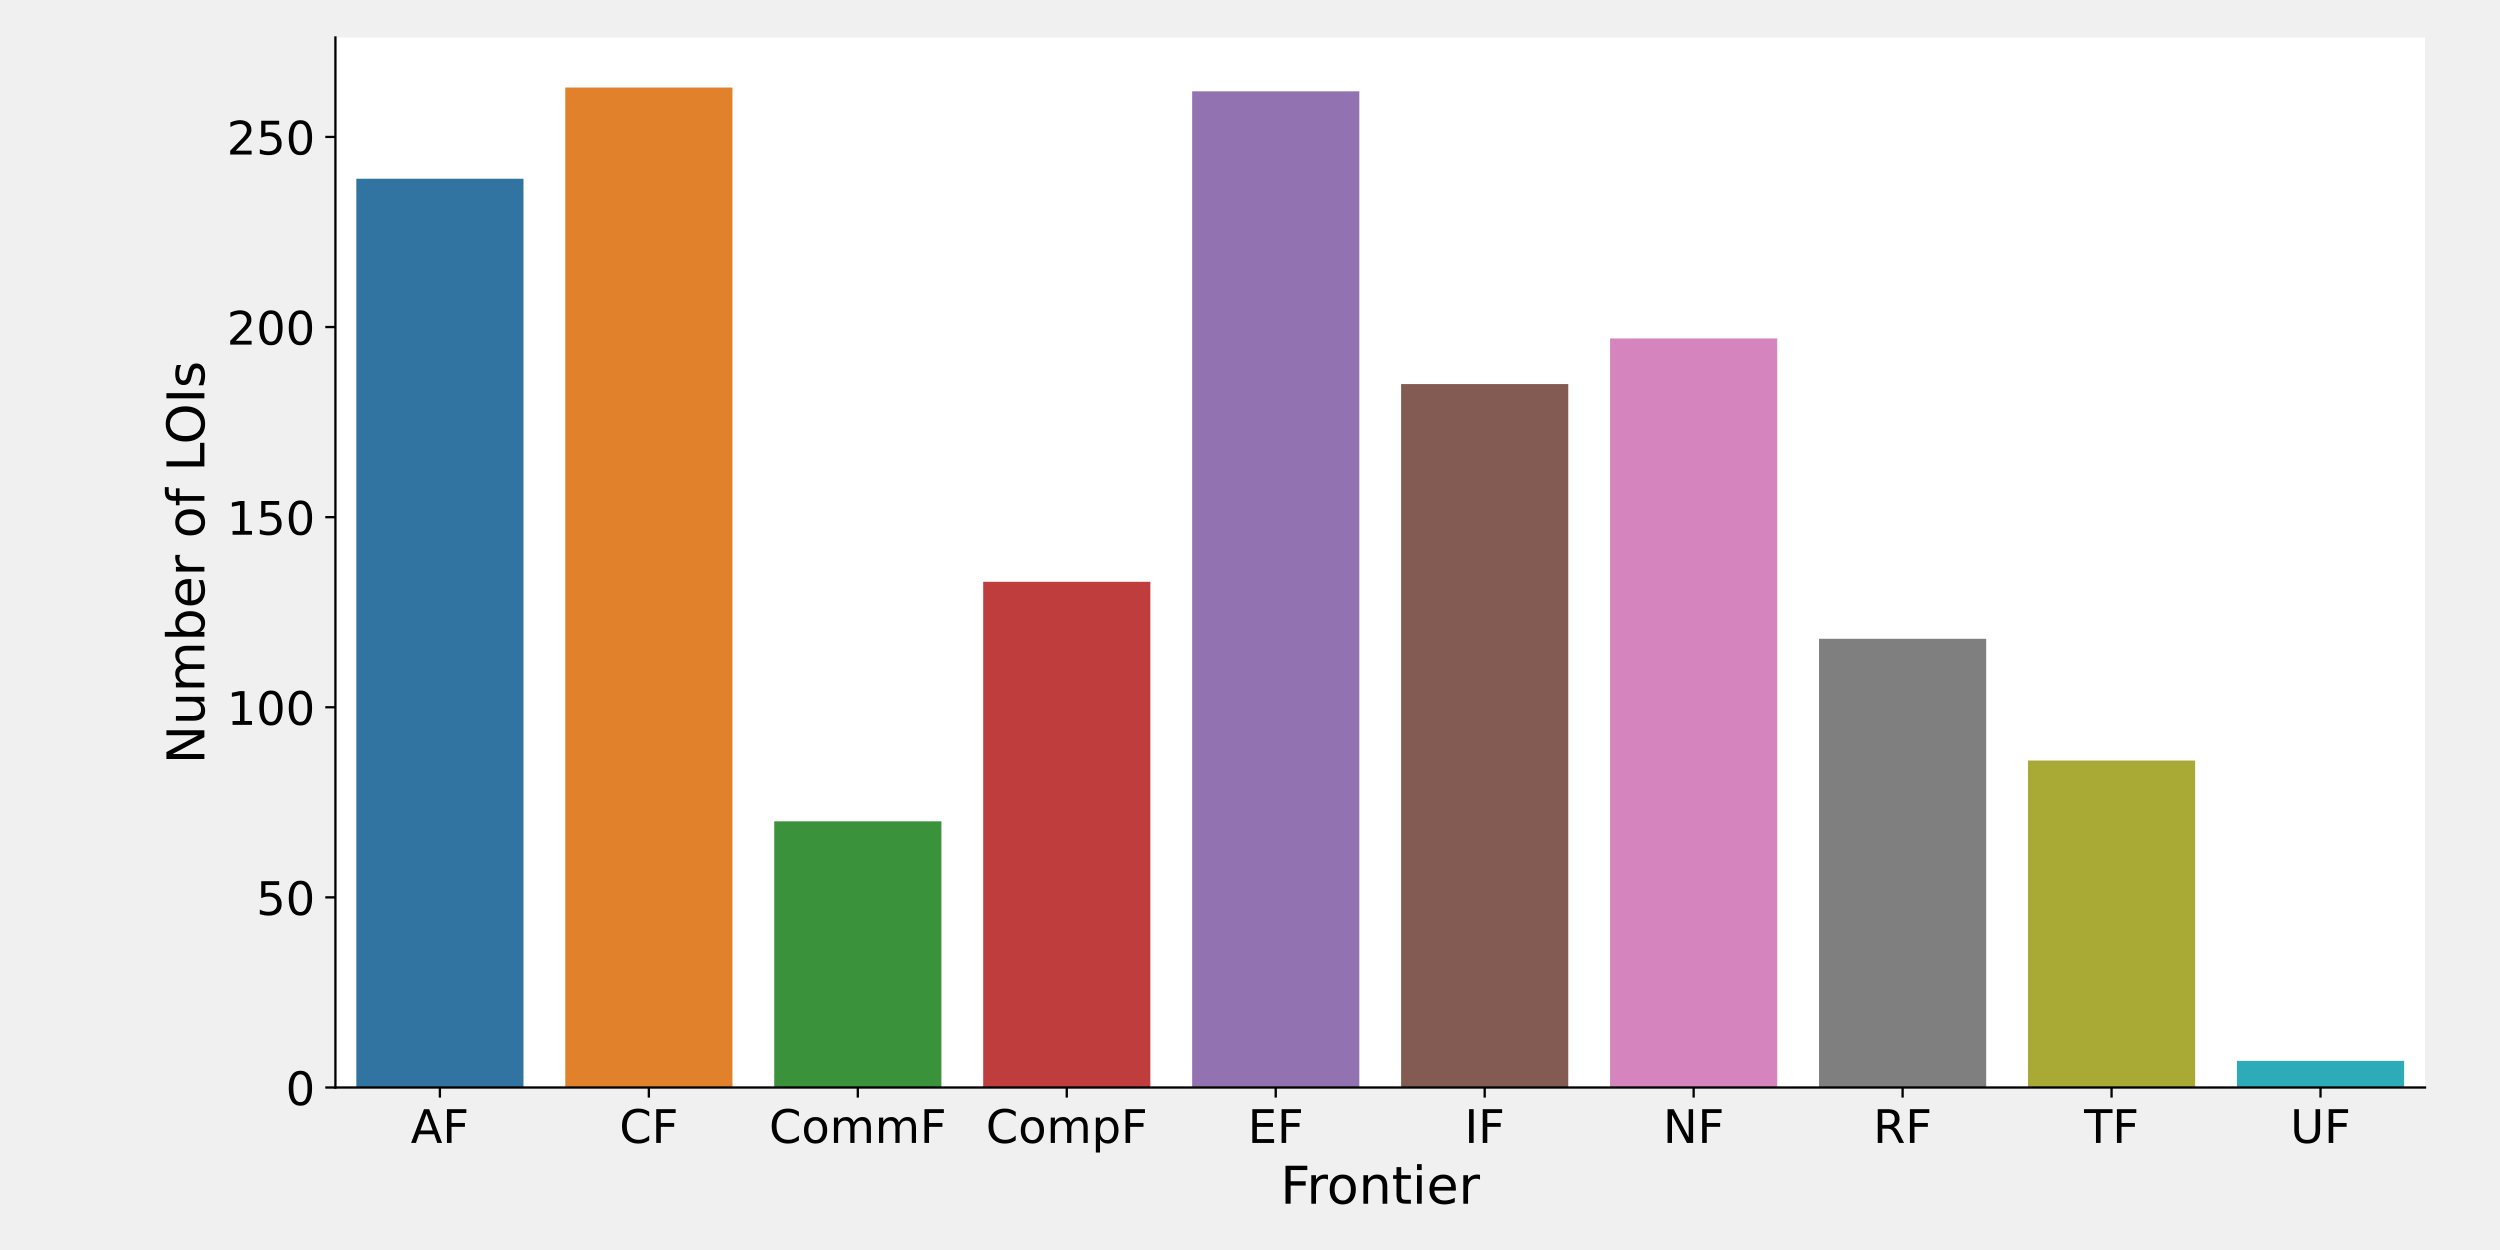
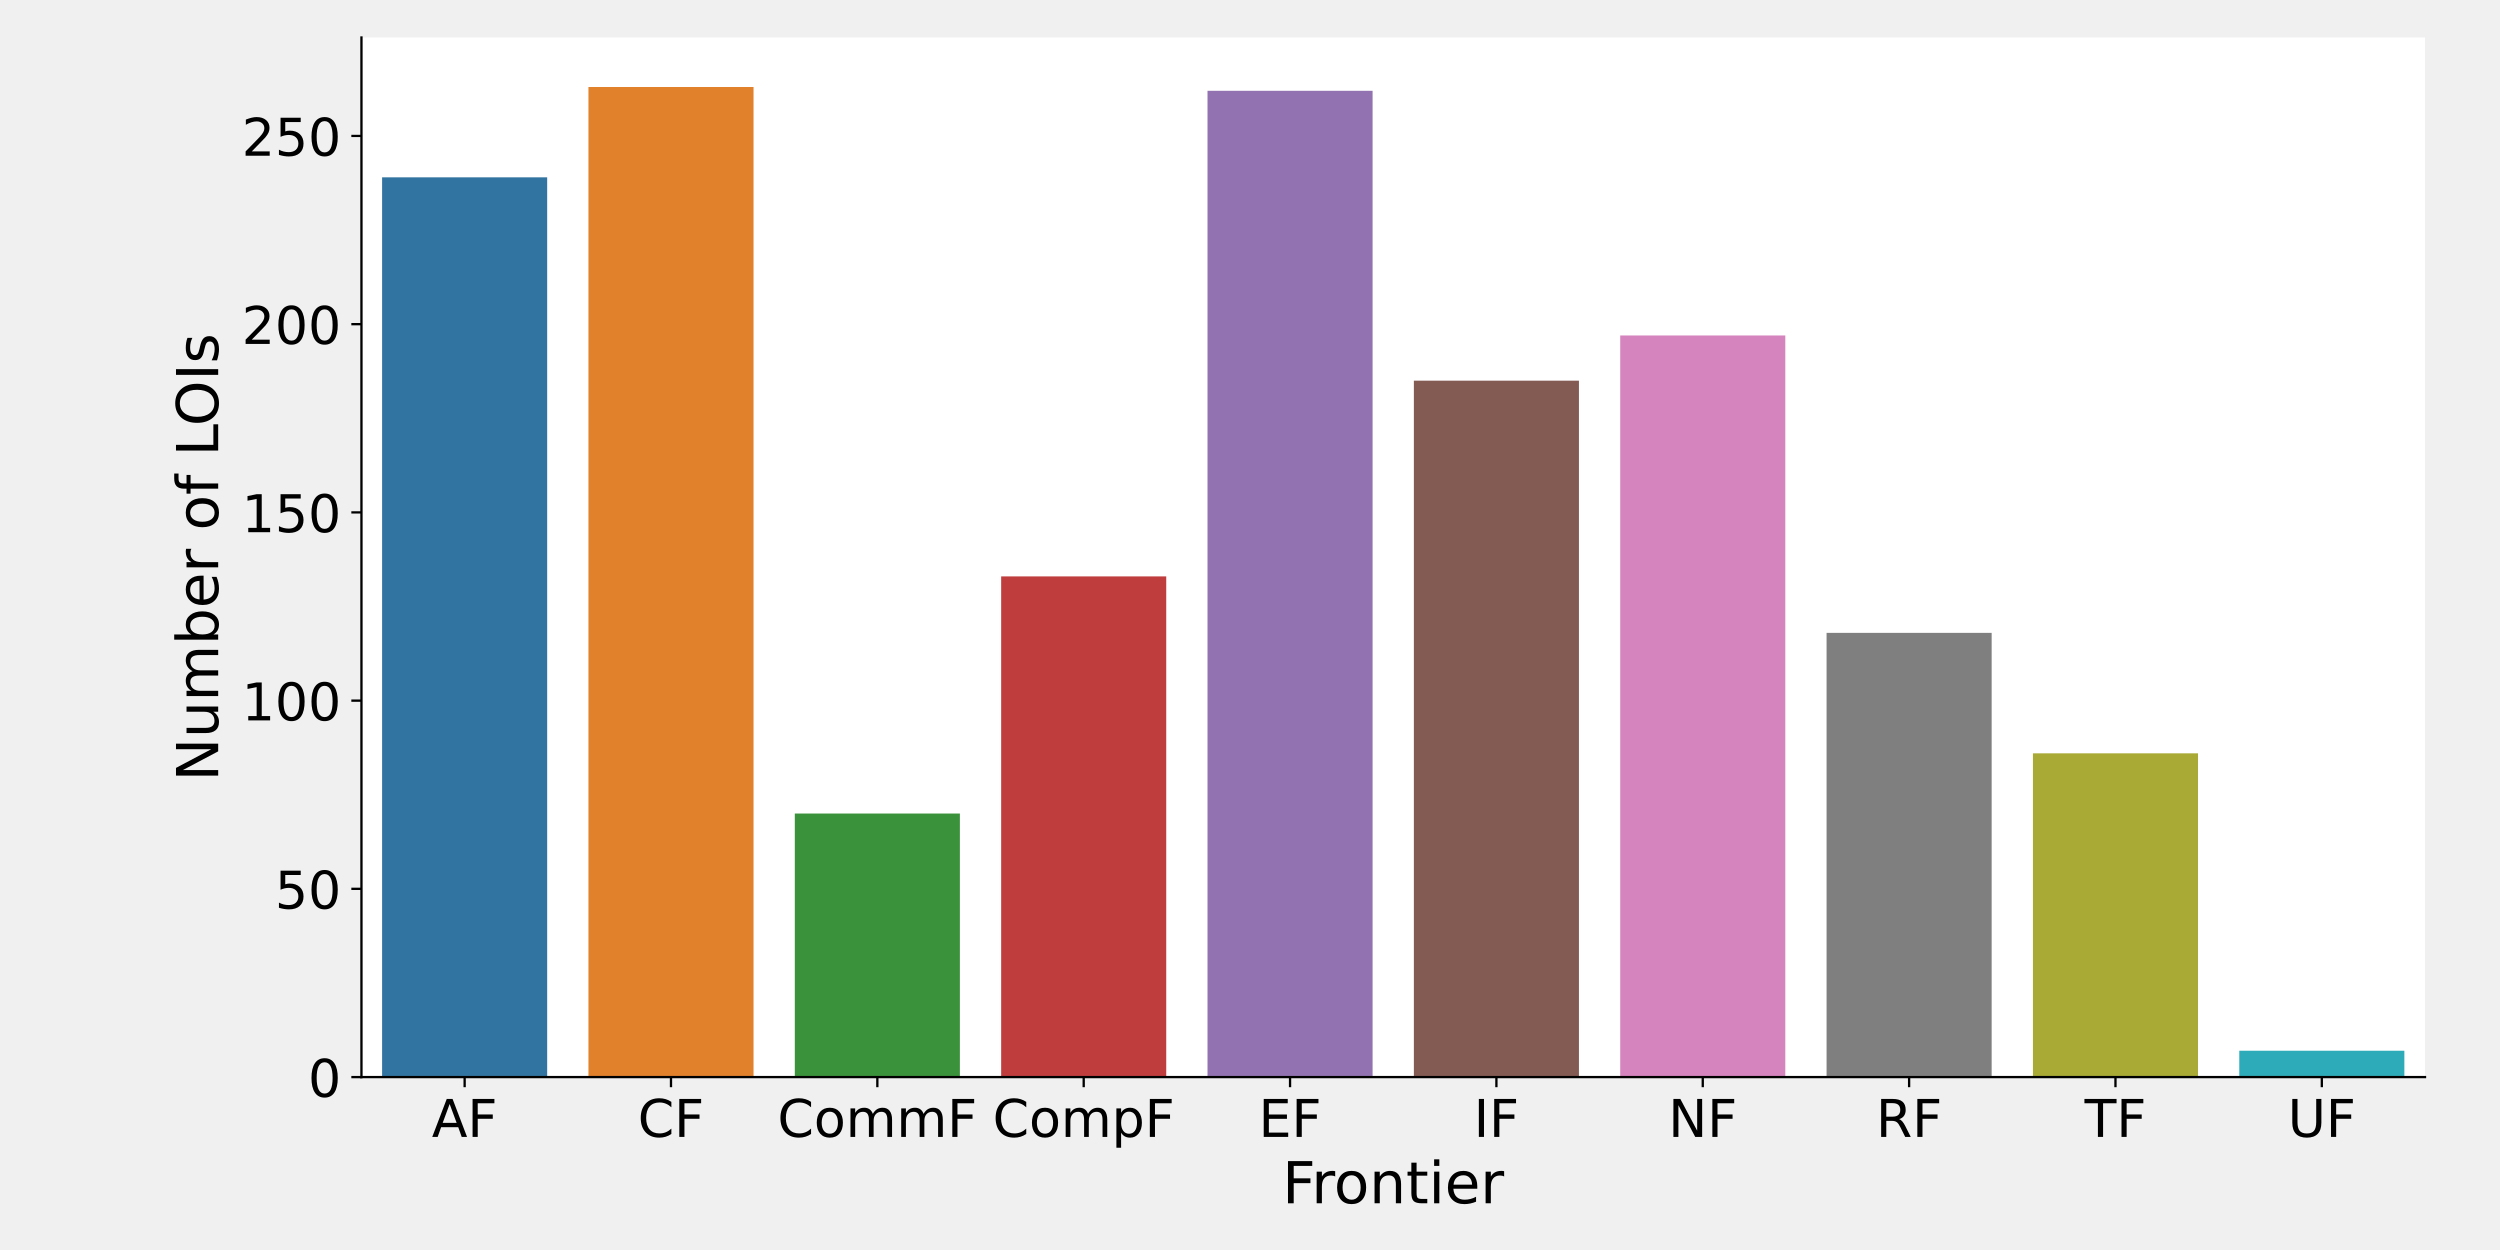
<svg xmlns="http://www.w3.org/2000/svg" xmlns:xlink="http://www.w3.org/1999/xlink" height="432pt" version="1.1" viewBox="0 0 864 432" width="864pt">
  <defs>
    <style type="text/css">*{stroke-linecap:butt;stroke-linejoin:round;}</style>
  </defs>
  <g id="figure_1">
    <g id="patch_1">
      <path d="M 0 432  L 864 432  L 864 0  L 0 0  z " style="fill:none;" />
    </g>
    <g id="axes_1">
      <g id="patch_2">
-         <path d="M 115.92 375.84  L 838.08 375.84  L 838.08 12.96  L 115.92 12.96  z " style="fill:#ffffff;" />
+         <path d="M 124.92 372.24  L 838.08 372.24  L 838.08 12.96  L 124.92 12.96  z " style="fill:#ffffff;" />
      </g>
      <g id="patch_3">
-         <path clip-path="url(#p7c2ab93ebf)" d="M 123.142 375.84  L 180.914 375.84  L 180.914 61.778  L 123.142 61.778  z " style="fill:#3274a1;" />
+         <path clip-path="url(#p6df94d1171)" d="M 132.052 372.24  L 189.104 372.24  L 189.104 61.293  L 132.052 61.293  z " style="fill:#3274a1;" />
      </g>
      <g id="patch_4">
-         <path clip-path="url(#p7c2ab93ebf)" d="M 195.358 375.84  L 253.13 375.84  L 253.13 30.24  L 195.358 30.24  z " style="fill:#e1812c;" />
+         <path clip-path="url(#p6df94d1171)" d="M 203.368 372.24  L 260.42 372.24  L 260.42 30.069  L 203.368 30.069  z " style="fill:#e1812c;" />
      </g>
      <g id="patch_5">
-         <path clip-path="url(#p7c2ab93ebf)" d="M 267.574 375.84  L 325.346 375.84  L 325.346 283.855  L 267.574 283.855  z " style="fill:#3a923a;" />
+         <path clip-path="url(#p6df94d1171)" d="M 274.684 372.24  L 331.736 372.24  L 331.736 281.168  L 274.684 281.168  z " style="fill:#3a923a;" />
      </g>
      <g id="patch_6">
-         <path clip-path="url(#p7c2ab93ebf)" d="M 339.79 375.84  L 397.562 375.84  L 397.562 201.069  L 339.79 201.069  z " style="fill:#c03d3e;" />
+         <path clip-path="url(#p6df94d1171)" d="M 346 372.24  L 403.052 372.24  L 403.052 199.203  L 346 199.203  z " style="fill:#c03d3e;" />
      </g>
      <g id="patch_7">
-         <path clip-path="url(#p7c2ab93ebf)" d="M 412.006 375.84  L 469.778 375.84  L 469.778 31.554  L 412.006 31.554  z " style="fill:#9372b2;" />
+         <path clip-path="url(#p6df94d1171)" d="M 417.316 372.24  L 474.368 372.24  L 474.368 31.37  L 417.316 31.37  z " style="fill:#9372b2;" />
      </g>
      <g id="patch_8">
-         <path clip-path="url(#p7c2ab93ebf)" d="M 484.222 375.84  L 541.994 375.84  L 541.994 132.737  L 484.222 132.737  z " style="fill:#845b53;" />
+         <path clip-path="url(#p6df94d1171)" d="M 488.632 372.24  L 545.684 372.24  L 545.684 131.549  L 488.632 131.549  z " style="fill:#845b53;" />
      </g>
      <g id="patch_9">
-         <path clip-path="url(#p7c2ab93ebf)" d="M 556.438 375.84  L 614.21 375.84  L 614.21 116.969  L 556.438 116.969  z " style="fill:#d684bd;" />
+         <path clip-path="url(#p6df94d1171)" d="M 559.948 372.24  L 617 372.24  L 617 115.937  L 559.948 115.937  z " style="fill:#d684bd;" />
      </g>
      <g id="patch_10">
-         <path clip-path="url(#p7c2ab93ebf)" d="M 628.654 375.84  L 686.426 375.84  L 686.426 220.78  L 628.654 220.78  z " style="fill:#7f7f7f;" />
+         <path clip-path="url(#p6df94d1171)" d="M 631.264 372.24  L 688.316 372.24  L 688.316 218.718  L 631.264 218.718  z " style="fill:#7f7f7f;" />
      </g>
      <g id="patch_11">
-         <path clip-path="url(#p7c2ab93ebf)" d="M 700.87 375.84  L 758.642 375.84  L 758.642 262.83  L 700.87 262.83  z " style="fill:#a9aa35;" />
+         <path clip-path="url(#p6df94d1171)" d="M 702.58 372.24  L 759.632 372.24  L 759.632 260.351  L 702.58 260.351  z " style="fill:#a9aa35;" />
      </g>
      <g id="patch_12">
-         <path clip-path="url(#p7c2ab93ebf)" d="M 773.086 375.84  L 830.858 375.84  L 830.858 366.642  L 773.086 366.642  z " style="fill:#2eabb8;" />
+         <path clip-path="url(#p6df94d1171)" d="M 773.896 372.24  L 830.948 372.24  L 830.948 363.133  L 773.896 363.133  z " style="fill:#2eabb8;" />
      </g>
      <g id="matplotlib.axis_1">
        <g id="xtick_1">
          <g id="line2d_1">
            <defs>
-               <path d="M 0 0  L 0 3.5  " id="mbff323b23f" style="stroke:#000000;stroke-width:0.8;" />
+               <path d="M 0 0  L 0 3.5  " id="m49f2e38b5a" style="stroke:#000000;stroke-width:0.8;" />
            </defs>
            <g>
-               <use style="stroke:#000000;stroke-width:0.8;" x="152.028" xlink:href="#mbff323b23f" y="375.84" />
+               <use style="stroke:#000000;stroke-width:0.8;" x="160.578" xlink:href="#m49f2e38b5a" y="372.24" />
            </g>
          </g>
          <g id="text_1">
-             <g transform="translate(141.9543 394.9975)scale(0.16 -0.16)">
+             <g transform="translate(149.245 392.9172)scale(0.18 -0.18)">
              <defs>
                <path d="M 34.188 63.188  L 20.797 26.906  L 47.609 26.906  z M 28.609 72.906  L 39.797 72.906  L 67.578 0  L 57.328 0  L 50.688 18.703  L 17.828 18.703  L 11.188 0  L 0.781 0  z " id="DejaVuSans-65" />
                <path d="M 9.812 72.906  L 51.703 72.906  L 51.703 64.594  L 19.672 64.594  L 19.672 43.109  L 48.578 43.109  L 48.578 34.812  L 19.672 34.812  L 19.672 0  L 9.812 0  z " id="DejaVuSans-70" />
              </defs>
              <use xlink:href="#DejaVuSans-65" />
              <use x="68.408" xlink:href="#DejaVuSans-70" />
            </g>
          </g>
        </g>
        <g id="xtick_2">
          <g id="line2d_2">
            <g>
-               <use style="stroke:#000000;stroke-width:0.8;" x="224.244" xlink:href="#mbff323b23f" y="375.84" />
+               <use style="stroke:#000000;stroke-width:0.8;" x="231.894" xlink:href="#m49f2e38b5a" y="372.24" />
            </g>
          </g>
          <g id="text_2">
-             <g transform="translate(214.0565 394.9975)scale(0.16 -0.16)">
+             <g transform="translate(220.4331 392.9172)scale(0.18 -0.18)">
              <defs>
                <path d="M 64.406 67.281  L 64.406 56.891  Q 59.422 61.531 53.781 63.812  Q 48.141 66.109 41.797 66.109  Q 29.297 66.109 22.656 58.469  Q 16.016 50.828 16.016 36.375  Q 16.016 21.969 22.656 14.328  Q 29.297 6.688 41.797 6.688  Q 48.141 6.688 53.781 8.984  Q 59.422 11.281 64.406 15.922  L 64.406 5.609  Q 59.234 2.094 53.438 0.328  Q 47.656 -1.422 41.219 -1.422  Q 24.656 -1.422 15.125 8.703  Q 5.609 18.844 5.609 36.375  Q 5.609 53.953 15.125 64.078  Q 24.656 74.219 41.219 74.219  Q 47.75 74.219 53.531 72.484  Q 59.328 70.75 64.406 67.281  z " id="DejaVuSans-67" />
              </defs>
              <use xlink:href="#DejaVuSans-67" />
              <use x="69.824" xlink:href="#DejaVuSans-70" />
            </g>
          </g>
        </g>
        <g id="xtick_3">
          <g id="line2d_3">
            <g>
-               <use style="stroke:#000000;stroke-width:0.8;" x="296.46" xlink:href="#mbff323b23f" y="375.84" />
+               <use style="stroke:#000000;stroke-width:0.8;" x="303.21" xlink:href="#m49f2e38b5a" y="372.24" />
            </g>
          </g>
          <g id="text_3">
-             <g transform="translate(265.7925 394.9975)scale(0.16 -0.16)">
+             <g transform="translate(268.7091 392.9172)scale(0.18 -0.18)">
              <defs>
                <path d="M 30.609 48.391  Q 23.391 48.391 19.188 42.75  Q 14.984 37.109 14.984 27.297  Q 14.984 17.484 19.156 11.844  Q 23.344 6.203 30.609 6.203  Q 37.797 6.203 41.984 11.859  Q 46.188 17.531 46.188 27.297  Q 46.188 37.016 41.984 42.703  Q 37.797 48.391 30.609 48.391  z M 30.609 56  Q 42.328 56 49.016 48.375  Q 55.719 40.766 55.719 27.297  Q 55.719 13.875 49.016 6.219  Q 42.328 -1.422 30.609 -1.422  Q 18.844 -1.422 12.172 6.219  Q 5.516 13.875 5.516 27.297  Q 5.516 40.766 12.172 48.375  Q 18.844 56 30.609 56  z " id="DejaVuSans-111" />
                <path d="M 52 44.188  Q 55.375 50.25 60.062 53.125  Q 64.75 56 71.094 56  Q 79.641 56 84.281 50.016  Q 88.922 44.047 88.922 33.016  L 88.922 0  L 79.891 0  L 79.891 32.719  Q 79.891 40.578 77.094 44.375  Q 74.312 48.188 68.609 48.188  Q 61.625 48.188 57.562 43.547  Q 53.516 38.922 53.516 30.906  L 53.516 0  L 44.484 0  L 44.484 32.719  Q 44.484 40.625 41.703 44.406  Q 38.922 48.188 33.109 48.188  Q 26.219 48.188 22.156 43.531  Q 18.109 38.875 18.109 30.906  L 18.109 0  L 9.078 0  L 9.078 54.688  L 18.109 54.688  L 18.109 46.188  Q 21.188 51.219 25.484 53.609  Q 29.781 56 35.688 56  Q 41.656 56 45.828 52.969  Q 50 49.953 52 44.188  z " id="DejaVuSans-109" />
              </defs>
              <use xlink:href="#DejaVuSans-67" />
              <use x="69.824" xlink:href="#DejaVuSans-111" />
              <use x="131.006" xlink:href="#DejaVuSans-109" />
              <use x="228.418" xlink:href="#DejaVuSans-109" />
              <use x="325.83" xlink:href="#DejaVuSans-70" />
            </g>
          </g>
        </g>
        <g id="xtick_4">
          <g id="line2d_4">
            <g>
-               <use style="stroke:#000000;stroke-width:0.8;" x="368.676" xlink:href="#mbff323b23f" y="375.84" />
+               <use style="stroke:#000000;stroke-width:0.8;" x="374.526" xlink:href="#m49f2e38b5a" y="372.24" />
            </g>
          </g>
          <g id="text_4">
-             <g transform="translate(340.7222 394.9975)scale(0.16 -0.16)">
+             <g transform="translate(343.078 392.9172)scale(0.18 -0.18)">
              <defs>
                <path d="M 18.109 8.203  L 18.109 -20.797  L 9.078 -20.797  L 9.078 54.688  L 18.109 54.688  L 18.109 46.391  Q 20.953 51.266 25.266 53.625  Q 29.594 56 35.594 56  Q 45.562 56 51.781 48.094  Q 58.016 40.188 58.016 27.297  Q 58.016 14.406 51.781 6.484  Q 45.562 -1.422 35.594 -1.422  Q 29.594 -1.422 25.266 0.953  Q 20.953 3.328 18.109 8.203  z M 48.688 27.297  Q 48.688 37.203 44.609 42.844  Q 40.531 48.484 33.406 48.484  Q 26.266 48.484 22.188 42.844  Q 18.109 37.203 18.109 27.297  Q 18.109 17.391 22.188 11.75  Q 26.266 6.109 33.406 6.109  Q 40.531 6.109 44.609 11.75  Q 48.688 17.391 48.688 27.297  z " id="DejaVuSans-112" />
              </defs>
              <use xlink:href="#DejaVuSans-67" />
              <use x="69.824" xlink:href="#DejaVuSans-111" />
              <use x="131.006" xlink:href="#DejaVuSans-109" />
              <use x="228.418" xlink:href="#DejaVuSans-112" />
              <use x="291.895" xlink:href="#DejaVuSans-70" />
            </g>
          </g>
        </g>
        <g id="xtick_5">
          <g id="line2d_5">
            <g>
-               <use style="stroke:#000000;stroke-width:0.8;" x="440.892" xlink:href="#mbff323b23f" y="375.84" />
+               <use style="stroke:#000000;stroke-width:0.8;" x="445.842" xlink:href="#m49f2e38b5a" y="372.24" />
            </g>
          </g>
          <g id="text_5">
-             <g transform="translate(431.2357 394.9975)scale(0.16 -0.16)">
+             <g transform="translate(434.9787 392.9172)scale(0.18 -0.18)">
              <defs>
                <path d="M 9.812 72.906  L 55.906 72.906  L 55.906 64.594  L 19.672 64.594  L 19.672 43.016  L 54.391 43.016  L 54.391 34.719  L 19.672 34.719  L 19.672 8.297  L 56.781 8.297  L 56.781 0  L 9.812 0  z " id="DejaVuSans-69" />
              </defs>
              <use xlink:href="#DejaVuSans-69" />
              <use x="63.184" xlink:href="#DejaVuSans-70" />
            </g>
          </g>
        </g>
        <g id="xtick_6">
          <g id="line2d_6">
            <g>
-               <use style="stroke:#000000;stroke-width:0.8;" x="513.108" xlink:href="#mbff323b23f" y="375.84" />
+               <use style="stroke:#000000;stroke-width:0.8;" x="517.158" xlink:href="#m49f2e38b5a" y="372.24" />
            </g>
          </g>
          <g id="text_6">
-             <g transform="translate(506.1467 394.9975)scale(0.16 -0.16)">
+             <g transform="translate(509.3266 392.9172)scale(0.18 -0.18)">
              <defs>
                <path d="M 9.812 72.906  L 19.672 72.906  L 19.672 0  L 9.812 0  z " id="DejaVuSans-73" />
              </defs>
              <use xlink:href="#DejaVuSans-73" />
              <use x="29.492" xlink:href="#DejaVuSans-70" />
            </g>
          </g>
        </g>
        <g id="xtick_7">
          <g id="line2d_7">
            <g>
-               <use style="stroke:#000000;stroke-width:0.8;" x="585.324" xlink:href="#mbff323b23f" y="375.84" />
+               <use style="stroke:#000000;stroke-width:0.8;" x="588.474" xlink:href="#m49f2e38b5a" y="372.24" />
            </g>
          </g>
          <g id="text_7">
-             <g transform="translate(574.7378 394.9975)scale(0.16 -0.16)">
+             <g transform="translate(576.5645 392.9172)scale(0.18 -0.18)">
              <defs>
                <path d="M 9.812 72.906  L 23.094 72.906  L 55.422 11.922  L 55.422 72.906  L 64.984 72.906  L 64.984 0  L 51.703 0  L 19.391 60.984  L 19.391 0  L 9.812 0  z " id="DejaVuSans-78" />
              </defs>
              <use xlink:href="#DejaVuSans-78" />
              <use x="74.805" xlink:href="#DejaVuSans-70" />
            </g>
          </g>
        </g>
        <g id="xtick_8">
          <g id="line2d_8">
            <g>
-               <use style="stroke:#000000;stroke-width:0.8;" x="657.54" xlink:href="#mbff323b23f" y="375.84" />
+               <use style="stroke:#000000;stroke-width:0.8;" x="659.79" xlink:href="#m49f2e38b5a" y="372.24" />
            </g>
          </g>
          <g id="text_8">
-             <g transform="translate(647.38 394.9975)scale(0.16 -0.16)">
+             <g transform="translate(648.36 392.9172)scale(0.18 -0.18)">
              <defs>
                <path d="M 44.391 34.188  Q 47.562 33.109 50.562 29.594  Q 53.562 26.078 56.594 19.922  L 66.609 0  L 56 0  L 46.688 18.703  Q 43.062 26.031 39.672 28.422  Q 36.281 30.812 30.422 30.812  L 19.672 30.812  L 19.672 0  L 9.812 0  L 9.812 72.906  L 32.078 72.906  Q 44.578 72.906 50.734 67.672  Q 56.891 62.453 56.891 51.906  Q 56.891 45.016 53.688 40.469  Q 50.484 35.938 44.391 34.188  z M 19.672 64.797  L 19.672 38.922  L 32.078 38.922  Q 39.203 38.922 42.844 42.219  Q 46.484 45.516 46.484 51.906  Q 46.484 58.297 42.844 61.547  Q 39.203 64.797 32.078 64.797  z " id="DejaVuSans-82" />
              </defs>
              <use xlink:href="#DejaVuSans-82" />
              <use x="69.482" xlink:href="#DejaVuSans-70" />
            </g>
          </g>
        </g>
        <g id="xtick_9">
          <g id="line2d_9">
            <g>
-               <use style="stroke:#000000;stroke-width:0.8;" x="729.756" xlink:href="#mbff323b23f" y="375.84" />
+               <use style="stroke:#000000;stroke-width:0.8;" x="731.106" xlink:href="#m49f2e38b5a" y="372.24" />
            </g>
          </g>
          <g id="text_9">
-             <g transform="translate(720.2685 394.9975)scale(0.16 -0.16)">
+             <g transform="translate(720.4326 392.9172)scale(0.18 -0.18)">
              <defs>
                <path d="M -0.297 72.906  L 61.375 72.906  L 61.375 64.594  L 35.5 64.594  L 35.5 0  L 25.594 0  L 25.594 64.594  L -0.297 64.594  z " id="DejaVuSans-84" />
              </defs>
              <use xlink:href="#DejaVuSans-84" />
              <use x="61.084" xlink:href="#DejaVuSans-70" />
            </g>
          </g>
        </g>
        <g id="xtick_10">
          <g id="line2d_10">
            <g>
-               <use style="stroke:#000000;stroke-width:0.8;" x="801.972" xlink:href="#mbff323b23f" y="375.84" />
+               <use style="stroke:#000000;stroke-width:0.8;" x="802.422" xlink:href="#m49f2e38b5a" y="372.24" />
            </g>
          </g>
          <g id="text_10">
-             <g transform="translate(791.5158 394.9975)scale(0.16 -0.16)">
+             <g transform="translate(790.6587 392.9172)scale(0.18 -0.18)">
              <defs>
                <path d="M 8.688 72.906  L 18.609 72.906  L 18.609 28.609  Q 18.609 16.891 22.844 11.734  Q 27.094 6.594 36.625 6.594  Q 46.094 6.594 50.344 11.734  Q 54.594 16.891 54.594 28.609  L 54.594 72.906  L 64.5 72.906  L 64.5 27.391  Q 64.5 13.141 57.438 5.859  Q 50.391 -1.422 36.625 -1.422  Q 22.797 -1.422 15.734 5.859  Q 8.688 13.141 8.688 27.391  z " id="DejaVuSans-85" />
              </defs>
              <use xlink:href="#DejaVuSans-85" />
              <use x="73.193" xlink:href="#DejaVuSans-70" />
            </g>
          </g>
        </g>
        <g id="text_11">
-           <g transform="translate(442.5019 416.0022)scale(0.18 -0.18)">
+           <g transform="translate(443.1687 415.8575)scale(0.2 -0.2)">
            <defs>
              <path d="M 41.109 46.297  Q 39.594 47.172 37.812 47.578  Q 36.031 48 33.891 48  Q 26.266 48 22.188 43.047  Q 18.109 38.094 18.109 28.812  L 18.109 0  L 9.078 0  L 9.078 54.688  L 18.109 54.688  L 18.109 46.188  Q 20.953 51.172 25.484 53.578  Q 30.031 56 36.531 56  Q 37.453 56 38.578 55.875  Q 39.703 55.766 41.062 55.516  z " id="DejaVuSans-114" />
              <path d="M 54.891 33.016  L 54.891 0  L 45.906 0  L 45.906 32.719  Q 45.906 40.484 42.875 44.328  Q 39.844 48.188 33.797 48.188  Q 26.516 48.188 22.312 43.547  Q 18.109 38.922 18.109 30.906  L 18.109 0  L 9.078 0  L 9.078 54.688  L 18.109 54.688  L 18.109 46.188  Q 21.344 51.125 25.703 53.562  Q 30.078 56 35.797 56  Q 45.219 56 50.047 50.172  Q 54.891 44.344 54.891 33.016  z " id="DejaVuSans-110" />
              <path d="M 18.312 70.219  L 18.312 54.688  L 36.812 54.688  L 36.812 47.703  L 18.312 47.703  L 18.312 18.016  Q 18.312 11.328 20.141 9.422  Q 21.969 7.516 27.594 7.516  L 36.812 7.516  L 36.812 0  L 27.594 0  Q 17.188 0 13.234 3.875  Q 9.281 7.766 9.281 18.016  L 9.281 47.703  L 2.688 47.703  L 2.688 54.688  L 9.281 54.688  L 9.281 70.219  z " id="DejaVuSans-116" />
              <path d="M 9.422 54.688  L 18.406 54.688  L 18.406 0  L 9.422 0  z M 9.422 75.984  L 18.406 75.984  L 18.406 64.594  L 9.422 64.594  z " id="DejaVuSans-105" />
              <path d="M 56.203 29.594  L 56.203 25.203  L 14.891 25.203  Q 15.484 15.922 20.484 11.062  Q 25.484 6.203 34.422 6.203  Q 39.594 6.203 44.453 7.469  Q 49.312 8.734 54.109 11.281  L 54.109 2.781  Q 49.266 0.734 44.188 -0.344  Q 39.109 -1.422 33.891 -1.422  Q 20.797 -1.422 13.156 6.188  Q 5.516 13.812 5.516 26.812  Q 5.516 40.234 12.766 48.109  Q 20.016 56 32.328 56  Q 43.359 56 49.781 48.891  Q 56.203 41.797 56.203 29.594  z M 47.219 32.234  Q 47.125 39.594 43.094 43.984  Q 39.062 48.391 32.422 48.391  Q 24.906 48.391 20.391 44.141  Q 15.875 39.891 15.188 32.172  z " id="DejaVuSans-101" />
            </defs>
            <use xlink:href="#DejaVuSans-70" />
            <use x="50.27" xlink:href="#DejaVuSans-114" />
            <use x="89.133" xlink:href="#DejaVuSans-111" />
            <use x="150.314" xlink:href="#DejaVuSans-110" />
            <use x="213.693" xlink:href="#DejaVuSans-116" />
            <use x="252.902" xlink:href="#DejaVuSans-105" />
            <use x="280.686" xlink:href="#DejaVuSans-101" />
            <use x="342.209" xlink:href="#DejaVuSans-114" />
          </g>
        </g>
      </g>
      <g id="matplotlib.axis_2">
        <g id="ytick_1">
          <g id="line2d_11">
            <defs>
-               <path d="M 0 0  L -3.5 0  " id="m355d3e5943" style="stroke:#000000;stroke-width:0.8;" />
+               <path d="M 0 0  L -3.5 0  " id="m9d04606279" style="stroke:#000000;stroke-width:0.8;" />
            </defs>
            <g>
-               <use style="stroke:#000000;stroke-width:0.8;" x="115.92" xlink:href="#m355d3e5943" y="375.84" />
+               <use style="stroke:#000000;stroke-width:0.8;" x="124.92" xlink:href="#m9d04606279" y="372.24" />
            </g>
          </g>
          <g id="text_12">
-             <g transform="translate(98.74 381.9187)scale(0.16 -0.16)">
+             <g transform="translate(106.4675 379.0786)scale(0.18 -0.18)">
              <defs>
                <path d="M 31.781 66.406  Q 24.172 66.406 20.328 58.906  Q 16.5 51.422 16.5 36.375  Q 16.5 21.391 20.328 13.891  Q 24.172 6.391 31.781 6.391  Q 39.453 6.391 43.281 13.891  Q 47.125 21.391 47.125 36.375  Q 47.125 51.422 43.281 58.906  Q 39.453 66.406 31.781 66.406  z M 31.781 74.219  Q 44.047 74.219 50.516 64.516  Q 56.984 54.828 56.984 36.375  Q 56.984 17.969 50.516 8.266  Q 44.047 -1.422 31.781 -1.422  Q 19.531 -1.422 13.062 8.266  Q 6.594 17.969 6.594 36.375  Q 6.594 54.828 13.062 64.516  Q 19.531 74.219 31.781 74.219  z " id="DejaVuSans-48" />
              </defs>
              <use xlink:href="#DejaVuSans-48" />
            </g>
          </g>
        </g>
        <g id="ytick_2">
          <g id="line2d_12">
            <g>
-               <use style="stroke:#000000;stroke-width:0.8;" x="115.92" xlink:href="#m355d3e5943" y="310.137" />
+               <use style="stroke:#000000;stroke-width:0.8;" x="124.92" xlink:href="#m9d04606279" y="307.188" />
            </g>
          </g>
          <g id="text_13">
-             <g transform="translate(88.56 316.2153)scale(0.16 -0.16)">
+             <g transform="translate(95.015 314.027)scale(0.18 -0.18)">
              <defs>
                <path d="M 10.797 72.906  L 49.516 72.906  L 49.516 64.594  L 19.828 64.594  L 19.828 46.734  Q 21.969 47.469 24.109 47.828  Q 26.266 48.188 28.422 48.188  Q 40.625 48.188 47.75 41.5  Q 54.891 34.812 54.891 23.391  Q 54.891 11.625 47.562 5.094  Q 40.234 -1.422 26.906 -1.422  Q 22.312 -1.422 17.547 -0.641  Q 12.797 0.141 7.719 1.703  L 7.719 11.625  Q 12.109 9.234 16.797 8.062  Q 21.484 6.891 26.703 6.891  Q 35.156 6.891 40.078 11.328  Q 45.016 15.766 45.016 23.391  Q 45.016 31 40.078 35.438  Q 35.156 39.891 26.703 39.891  Q 22.75 39.891 18.812 39.016  Q 14.891 38.141 10.797 36.281  z " id="DejaVuSans-53" />
              </defs>
              <use xlink:href="#DejaVuSans-53" />
              <use x="63.623" xlink:href="#DejaVuSans-48" />
            </g>
          </g>
        </g>
        <g id="ytick_3">
          <g id="line2d_13">
            <g>
-               <use style="stroke:#000000;stroke-width:0.8;" x="115.92" xlink:href="#m355d3e5943" y="244.433" />
+               <use style="stroke:#000000;stroke-width:0.8;" x="124.92" xlink:href="#m9d04606279" y="242.137" />
            </g>
          </g>
          <g id="text_14">
-             <g transform="translate(78.38 250.5119)scale(0.16 -0.16)">
+             <g transform="translate(83.5625 248.9754)scale(0.18 -0.18)">
              <defs>
                <path d="M 12.406 8.297  L 28.516 8.297  L 28.516 63.922  L 10.984 60.406  L 10.984 69.391  L 28.422 72.906  L 38.281 72.906  L 38.281 8.297  L 54.391 8.297  L 54.391 0  L 12.406 0  z " id="DejaVuSans-49" />
              </defs>
              <use xlink:href="#DejaVuSans-49" />
              <use x="63.623" xlink:href="#DejaVuSans-48" />
              <use x="127.246" xlink:href="#DejaVuSans-48" />
            </g>
          </g>
        </g>
        <g id="ytick_4">
          <g id="line2d_14">
            <g>
-               <use style="stroke:#000000;stroke-width:0.8;" x="115.92" xlink:href="#m355d3e5943" y="178.73" />
+               <use style="stroke:#000000;stroke-width:0.8;" x="124.92" xlink:href="#m9d04606279" y="177.085" />
            </g>
          </g>
          <g id="text_15">
-             <g transform="translate(78.38 184.8085)scale(0.16 -0.16)">
+             <g transform="translate(83.5625 183.9238)scale(0.18 -0.18)">
              <use xlink:href="#DejaVuSans-49" />
              <use x="63.623" xlink:href="#DejaVuSans-53" />
              <use x="127.246" xlink:href="#DejaVuSans-48" />
            </g>
          </g>
        </g>
        <g id="ytick_5">
          <g id="line2d_15">
            <g>
-               <use style="stroke:#000000;stroke-width:0.8;" x="115.92" xlink:href="#m355d3e5943" y="113.026" />
+               <use style="stroke:#000000;stroke-width:0.8;" x="124.92" xlink:href="#m9d04606279" y="112.034" />
            </g>
          </g>
          <g id="text_16">
-             <g transform="translate(78.38 119.1051)scale(0.16 -0.16)">
+             <g transform="translate(83.5625 118.8722)scale(0.18 -0.18)">
              <defs>
                <path d="M 19.188 8.297  L 53.609 8.297  L 53.609 0  L 7.328 0  L 7.328 8.297  Q 12.938 14.109 22.625 23.891  Q 32.328 33.688 34.812 36.531  Q 39.547 41.844 41.422 45.531  Q 43.312 49.219 43.312 52.781  Q 43.312 58.594 39.234 62.25  Q 35.156 65.922 28.609 65.922  Q 23.969 65.922 18.812 64.312  Q 13.672 62.703 7.812 59.422  L 7.812 69.391  Q 13.766 71.781 18.938 73  Q 24.125 74.219 28.422 74.219  Q 39.75 74.219 46.484 68.547  Q 53.219 62.891 53.219 53.422  Q 53.219 48.922 51.531 44.891  Q 49.859 40.875 45.406 35.406  Q 44.188 33.984 37.641 27.219  Q 31.109 20.453 19.188 8.297  z " id="DejaVuSans-50" />
              </defs>
              <use xlink:href="#DejaVuSans-50" />
              <use x="63.623" xlink:href="#DejaVuSans-48" />
              <use x="127.246" xlink:href="#DejaVuSans-48" />
            </g>
          </g>
        </g>
        <g id="ytick_6">
          <g id="line2d_16">
            <g>
-               <use style="stroke:#000000;stroke-width:0.8;" x="115.92" xlink:href="#m355d3e5943" y="47.323" />
+               <use style="stroke:#000000;stroke-width:0.8;" x="124.92" xlink:href="#m9d04606279" y="46.982" />
            </g>
          </g>
          <g id="text_17">
-             <g transform="translate(78.38 53.40164)scale(0.16 -0.16)">
+             <g transform="translate(83.5625 53.82058)scale(0.18 -0.18)">
              <use xlink:href="#DejaVuSans-50" />
              <use x="63.623" xlink:href="#DejaVuSans-53" />
              <use x="127.246" xlink:href="#DejaVuSans-48" />
            </g>
          </g>
        </g>
        <g id="text_18">
-           <g transform="translate(70.63656 264.067)rotate(-90)scale(0.18 -0.18)">
+           <g transform="translate(75.40313 270.0078)rotate(-90)scale(0.2 -0.2)">
            <defs>
              <path d="M 8.5 21.578  L 8.5 54.688  L 17.484 54.688  L 17.484 21.922  Q 17.484 14.156 20.5 10.266  Q 23.531 6.391 29.594 6.391  Q 36.859 6.391 41.078 11.031  Q 45.312 15.672 45.312 23.688  L 45.312 54.688  L 54.297 54.688  L 54.297 0  L 45.312 0  L 45.312 8.406  Q 42.047 3.422 37.719 1  Q 33.406 -1.422 27.688 -1.422  Q 18.266 -1.422 13.375 4.438  Q 8.5 10.297 8.5 21.578  z M 31.109 56  z " id="DejaVuSans-117" />
              <path d="M 48.688 27.297  Q 48.688 37.203 44.609 42.844  Q 40.531 48.484 33.406 48.484  Q 26.266 48.484 22.188 42.844  Q 18.109 37.203 18.109 27.297  Q 18.109 17.391 22.188 11.75  Q 26.266 6.109 33.406 6.109  Q 40.531 6.109 44.609 11.75  Q 48.688 17.391 48.688 27.297  z M 18.109 46.391  Q 20.953 51.266 25.266 53.625  Q 29.594 56 35.594 56  Q 45.562 56 51.781 48.094  Q 58.016 40.188 58.016 27.297  Q 58.016 14.406 51.781 6.484  Q 45.562 -1.422 35.594 -1.422  Q 29.594 -1.422 25.266 0.953  Q 20.953 3.328 18.109 8.203  L 18.109 0  L 9.078 0  L 9.078 75.984  L 18.109 75.984  z " id="DejaVuSans-98" />
              <path id="DejaVuSans-32" />
              <path d="M 37.109 75.984  L 37.109 68.5  L 28.516 68.5  Q 23.688 68.5 21.797 66.547  Q 19.922 64.594 19.922 59.516  L 19.922 54.688  L 34.719 54.688  L 34.719 47.703  L 19.922 47.703  L 19.922 0  L 10.891 0  L 10.891 47.703  L 2.297 47.703  L 2.297 54.688  L 10.891 54.688  L 10.891 58.5  Q 10.891 67.625 15.141 71.797  Q 19.391 75.984 28.609 75.984  z " id="DejaVuSans-102" />
              <path d="M 9.812 72.906  L 19.672 72.906  L 19.672 8.297  L 55.172 8.297  L 55.172 0  L 9.812 0  z " id="DejaVuSans-76" />
              <path d="M 39.406 66.219  Q 28.656 66.219 22.328 58.203  Q 16.016 50.203 16.016 36.375  Q 16.016 22.609 22.328 14.594  Q 28.656 6.594 39.406 6.594  Q 50.141 6.594 56.422 14.594  Q 62.703 22.609 62.703 36.375  Q 62.703 50.203 56.422 58.203  Q 50.141 66.219 39.406 66.219  z M 39.406 74.219  Q 54.734 74.219 63.906 63.938  Q 73.094 53.656 73.094 36.375  Q 73.094 19.141 63.906 8.859  Q 54.734 -1.422 39.406 -1.422  Q 24.031 -1.422 14.812 8.828  Q 5.609 19.094 5.609 36.375  Q 5.609 53.656 14.812 63.938  Q 24.031 74.219 39.406 74.219  z " id="DejaVuSans-79" />
              <path d="M 44.281 53.078  L 44.281 44.578  Q 40.484 46.531 36.375 47.5  Q 32.281 48.484 27.875 48.484  Q 21.188 48.484 17.844 46.438  Q 14.5 44.391 14.5 40.281  Q 14.5 37.156 16.891 35.375  Q 19.281 33.594 26.516 31.984  L 29.594 31.297  Q 39.156 29.25 43.188 25.516  Q 47.219 21.781 47.219 15.094  Q 47.219 7.469 41.188 3.016  Q 35.156 -1.422 24.609 -1.422  Q 20.219 -1.422 15.453 -0.562  Q 10.688 0.297 5.422 2  L 5.422 11.281  Q 10.406 8.688 15.234 7.391  Q 20.062 6.109 24.812 6.109  Q 31.156 6.109 34.562 8.281  Q 37.984 10.453 37.984 14.406  Q 37.984 18.062 35.516 20.016  Q 33.062 21.969 24.703 23.781  L 21.578 24.516  Q 13.234 26.266 9.516 29.906  Q 5.812 33.547 5.812 39.891  Q 5.812 47.609 11.281 51.797  Q 16.75 56 26.812 56  Q 31.781 56 36.172 55.266  Q 40.578 54.547 44.281 53.078  z " id="DejaVuSans-115" />
            </defs>
            <use xlink:href="#DejaVuSans-78" />
            <use x="74.805" xlink:href="#DejaVuSans-117" />
            <use x="138.184" xlink:href="#DejaVuSans-109" />
            <use x="235.596" xlink:href="#DejaVuSans-98" />
            <use x="299.072" xlink:href="#DejaVuSans-101" />
            <use x="360.596" xlink:href="#DejaVuSans-114" />
            <use x="401.709" xlink:href="#DejaVuSans-32" />
            <use x="433.496" xlink:href="#DejaVuSans-111" />
            <use x="494.678" xlink:href="#DejaVuSans-102" />
            <use x="529.883" xlink:href="#DejaVuSans-32" />
            <use x="561.67" xlink:href="#DejaVuSans-76" />
            <use x="613.758" xlink:href="#DejaVuSans-79" />
            <use x="692.469" xlink:href="#DejaVuSans-73" />
            <use x="721.961" xlink:href="#DejaVuSans-115" />
          </g>
        </g>
      </g>
      <g id="patch_13">
-         <path d="M 115.92 375.84  L 115.92 12.96  " style="fill:none;stroke:#000000;stroke-linecap:square;stroke-linejoin:miter;stroke-width:0.8;" />
+         <path d="M 124.92 372.24  L 124.92 12.96  " style="fill:none;stroke:#000000;stroke-linecap:square;stroke-linejoin:miter;stroke-width:0.8;" />
      </g>
      <g id="patch_14">
-         <path d="M 115.92 375.84  L 838.08 375.84  " style="fill:none;stroke:#000000;stroke-linecap:square;stroke-linejoin:miter;stroke-width:0.8;" />
+         <path d="M 124.92 372.24  L 838.08 372.24  " style="fill:none;stroke:#000000;stroke-linecap:square;stroke-linejoin:miter;stroke-width:0.8;" />
      </g>
    </g>
  </g>
  <defs>
-     <clipPath id="p7c2ab93ebf">
-       <rect height="362.88" width="722.16" x="115.92" y="12.96" />
+     <clipPath id="p6df94d1171">
+       <rect height="359.28" width="713.16" x="124.92" y="12.96" />
    </clipPath>
  </defs>
</svg>
